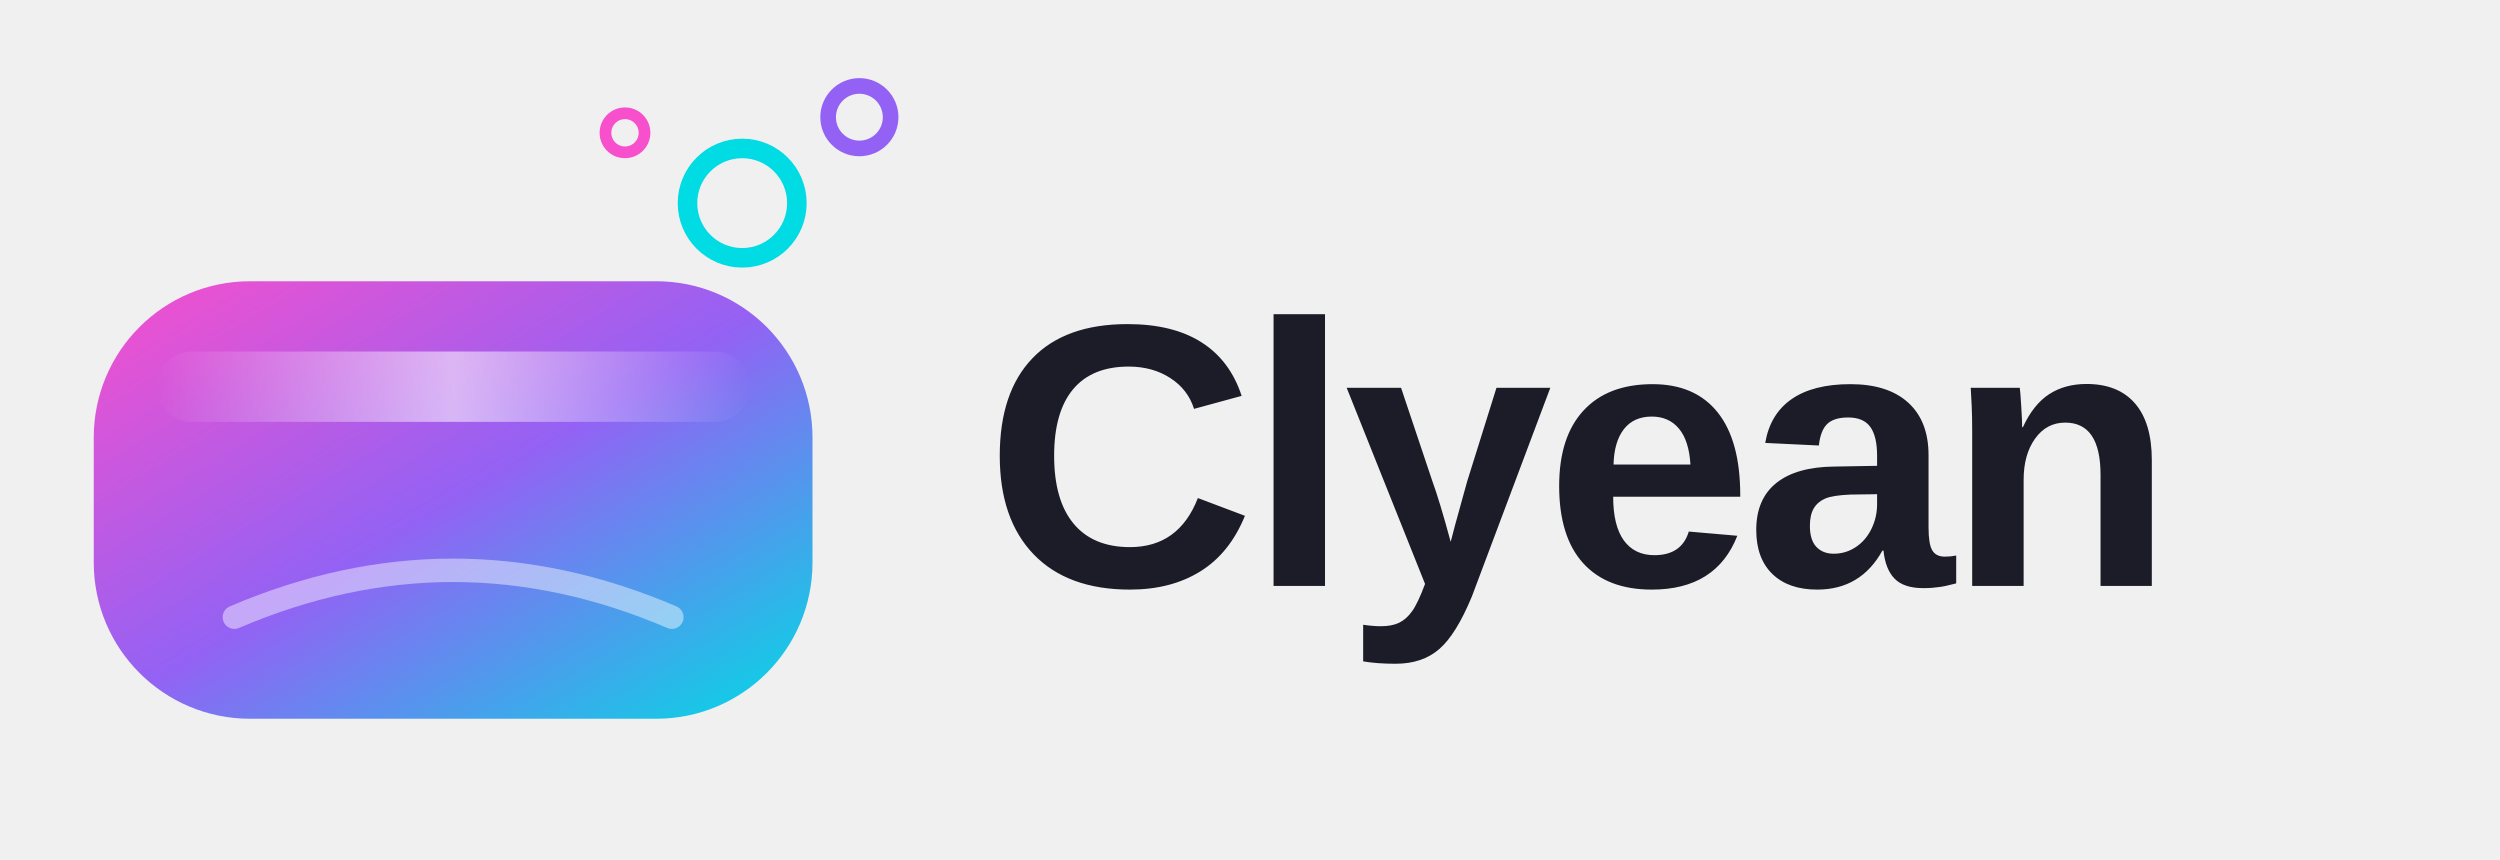
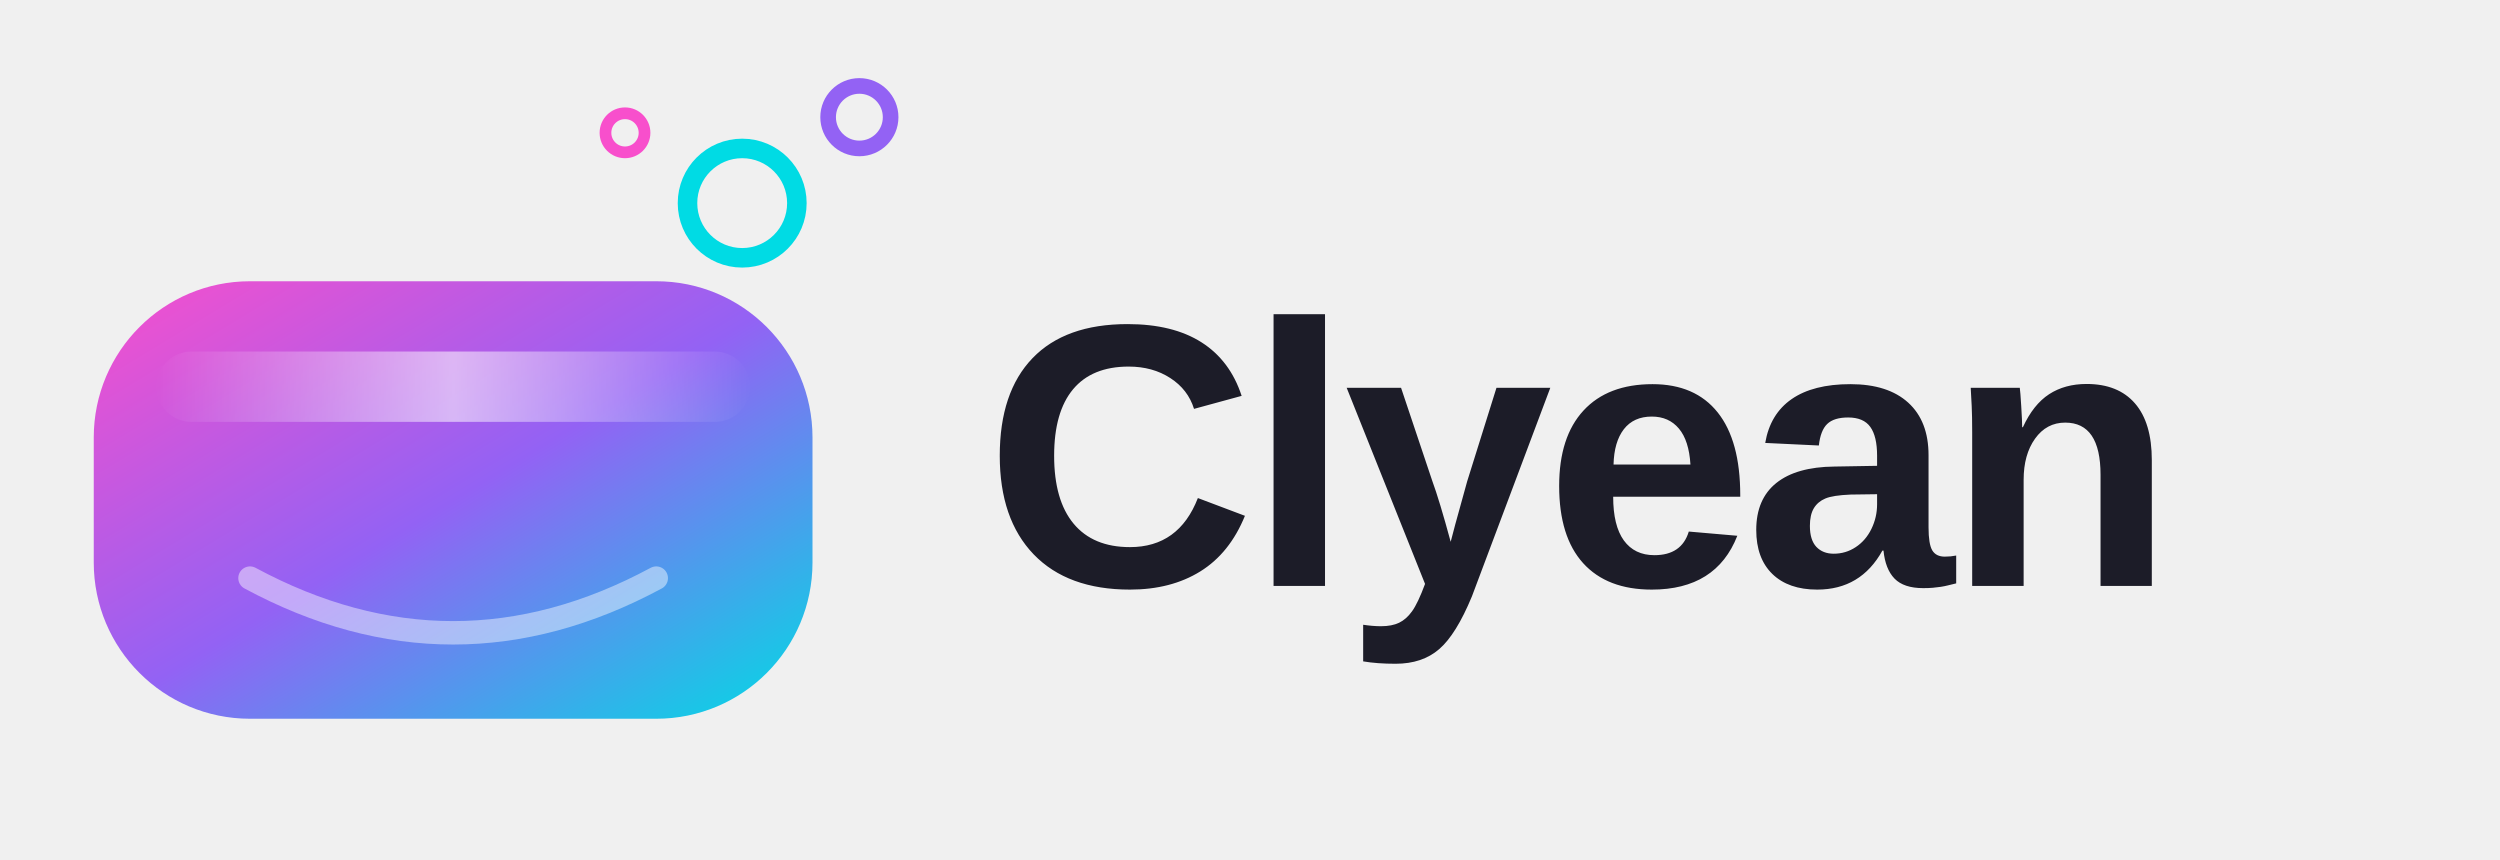
<svg xmlns="http://www.w3.org/2000/svg" viewBox="0 0 640 220" width="640" height="220" role="img" aria-labelledby="title desc">
  <defs>
    <linearGradient id="soap" x1="0" y1="0" x2="1" y2="1">
      <stop offset="0" stop-color="#f84fcc" />
      <stop offset="0.5" stop-color="#9362f4" />
      <stop offset="1" stop-color="#00dbe4" />
    </linearGradient>
    <linearGradient id="shine" x1="0" y1="0" x2="1" y2="0">
      <stop offset="0" stop-color="#ffffff" stop-opacity="0" />
      <stop offset="0.5" stop-color="#ffffff" stop-opacity="0.55" />
      <stop offset="1" stop-color="#ffffff" stop-opacity="0" />
    </linearGradient>
  </defs>
  <rect x="24" y="72" width="184" height="112" rx="40" ry="40" fill="url(#soap)" />
  <rect x="40" y="90" width="152" height="18" rx="9" ry="9" fill="url(#shine)" />
-   <path d="M60 158 Q116 134 172 158" fill="none" stroke="#ffffff" stroke-opacity="0.45" stroke-width="6" stroke-linecap="round" />
+   <path d="M64 148 Q116 176 168 148" fill="none" stroke="#ffffff" stroke-opacity="0.45" stroke-width="6" stroke-linecap="round" />
  <circle cx="190" cy="52" r="14" fill="none" stroke="#00dbe4" stroke-width="5" />
  <circle cx="220" cy="30" r="8" fill="none" stroke="#9362f4" stroke-width="4" />
  <circle cx="160" cy="34" r="5" fill="none" stroke="#f84fcc" stroke-width="3" />
  <text x="252" y="150" font-family="Archivo, 'Helvetica Neue', Arial, sans-serif" font-size="96" font-weight="800" letter-spacing="-2" fill="#1c1c28">Clyean</text>
</svg>
